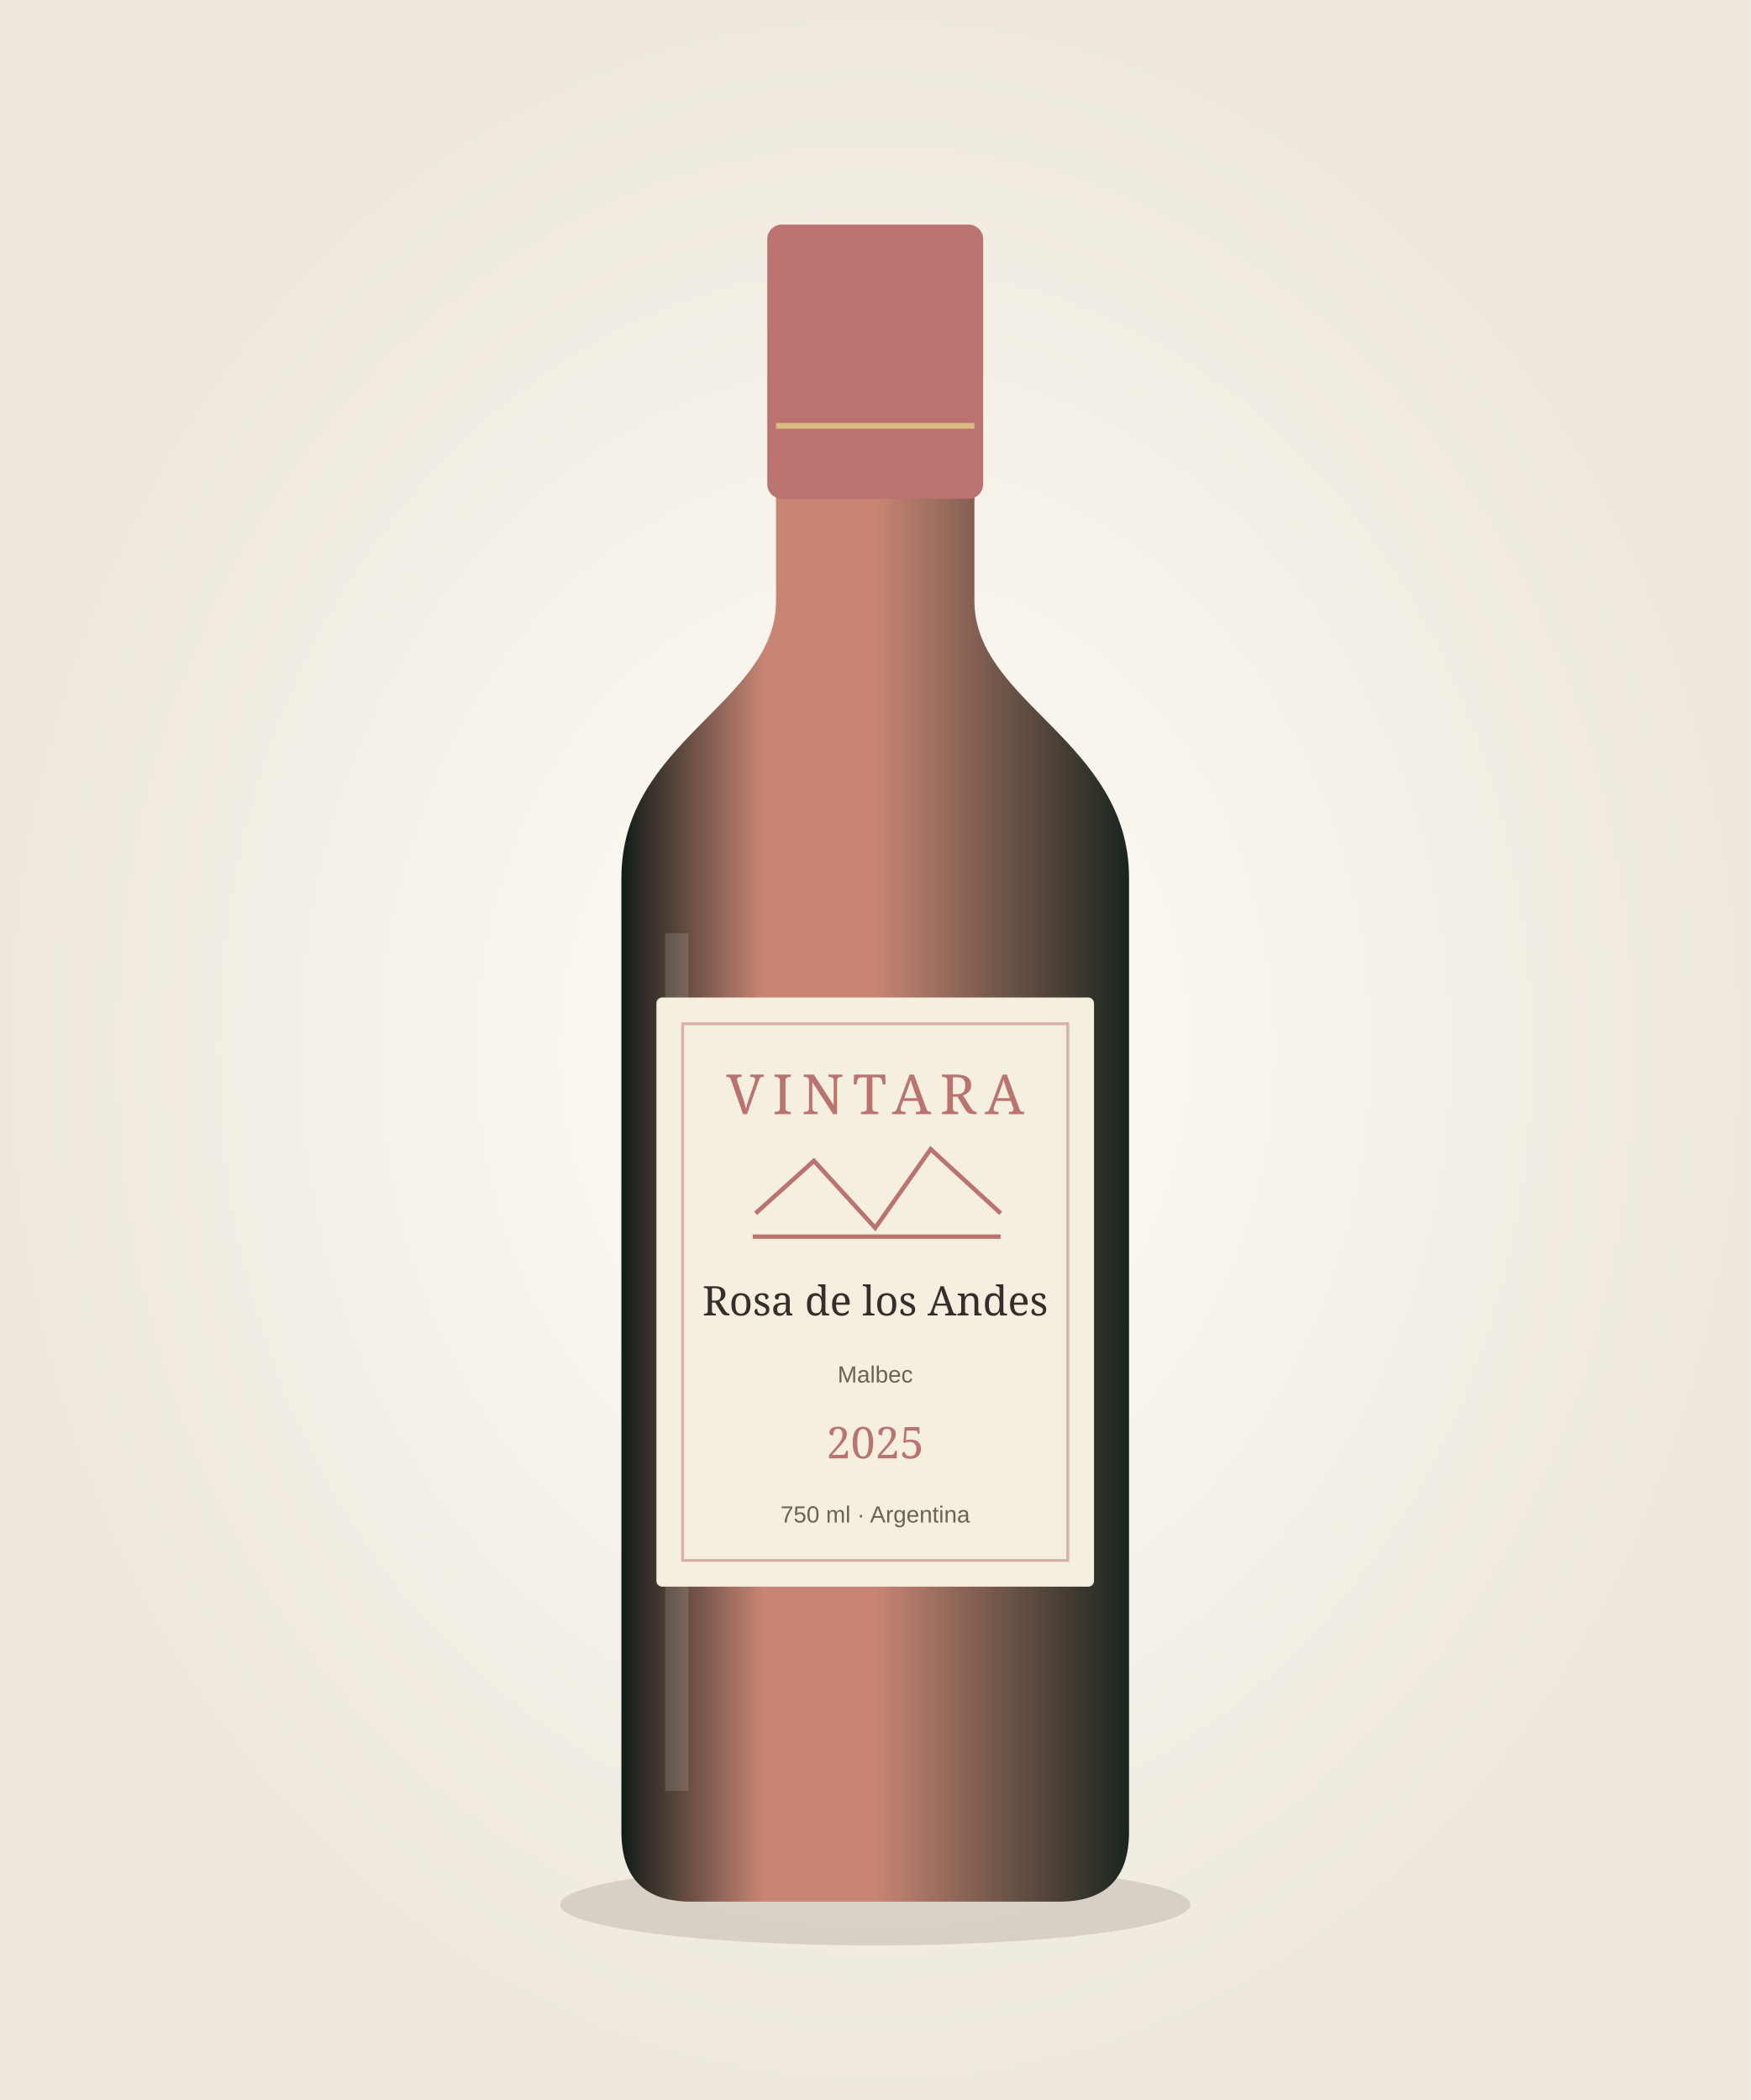
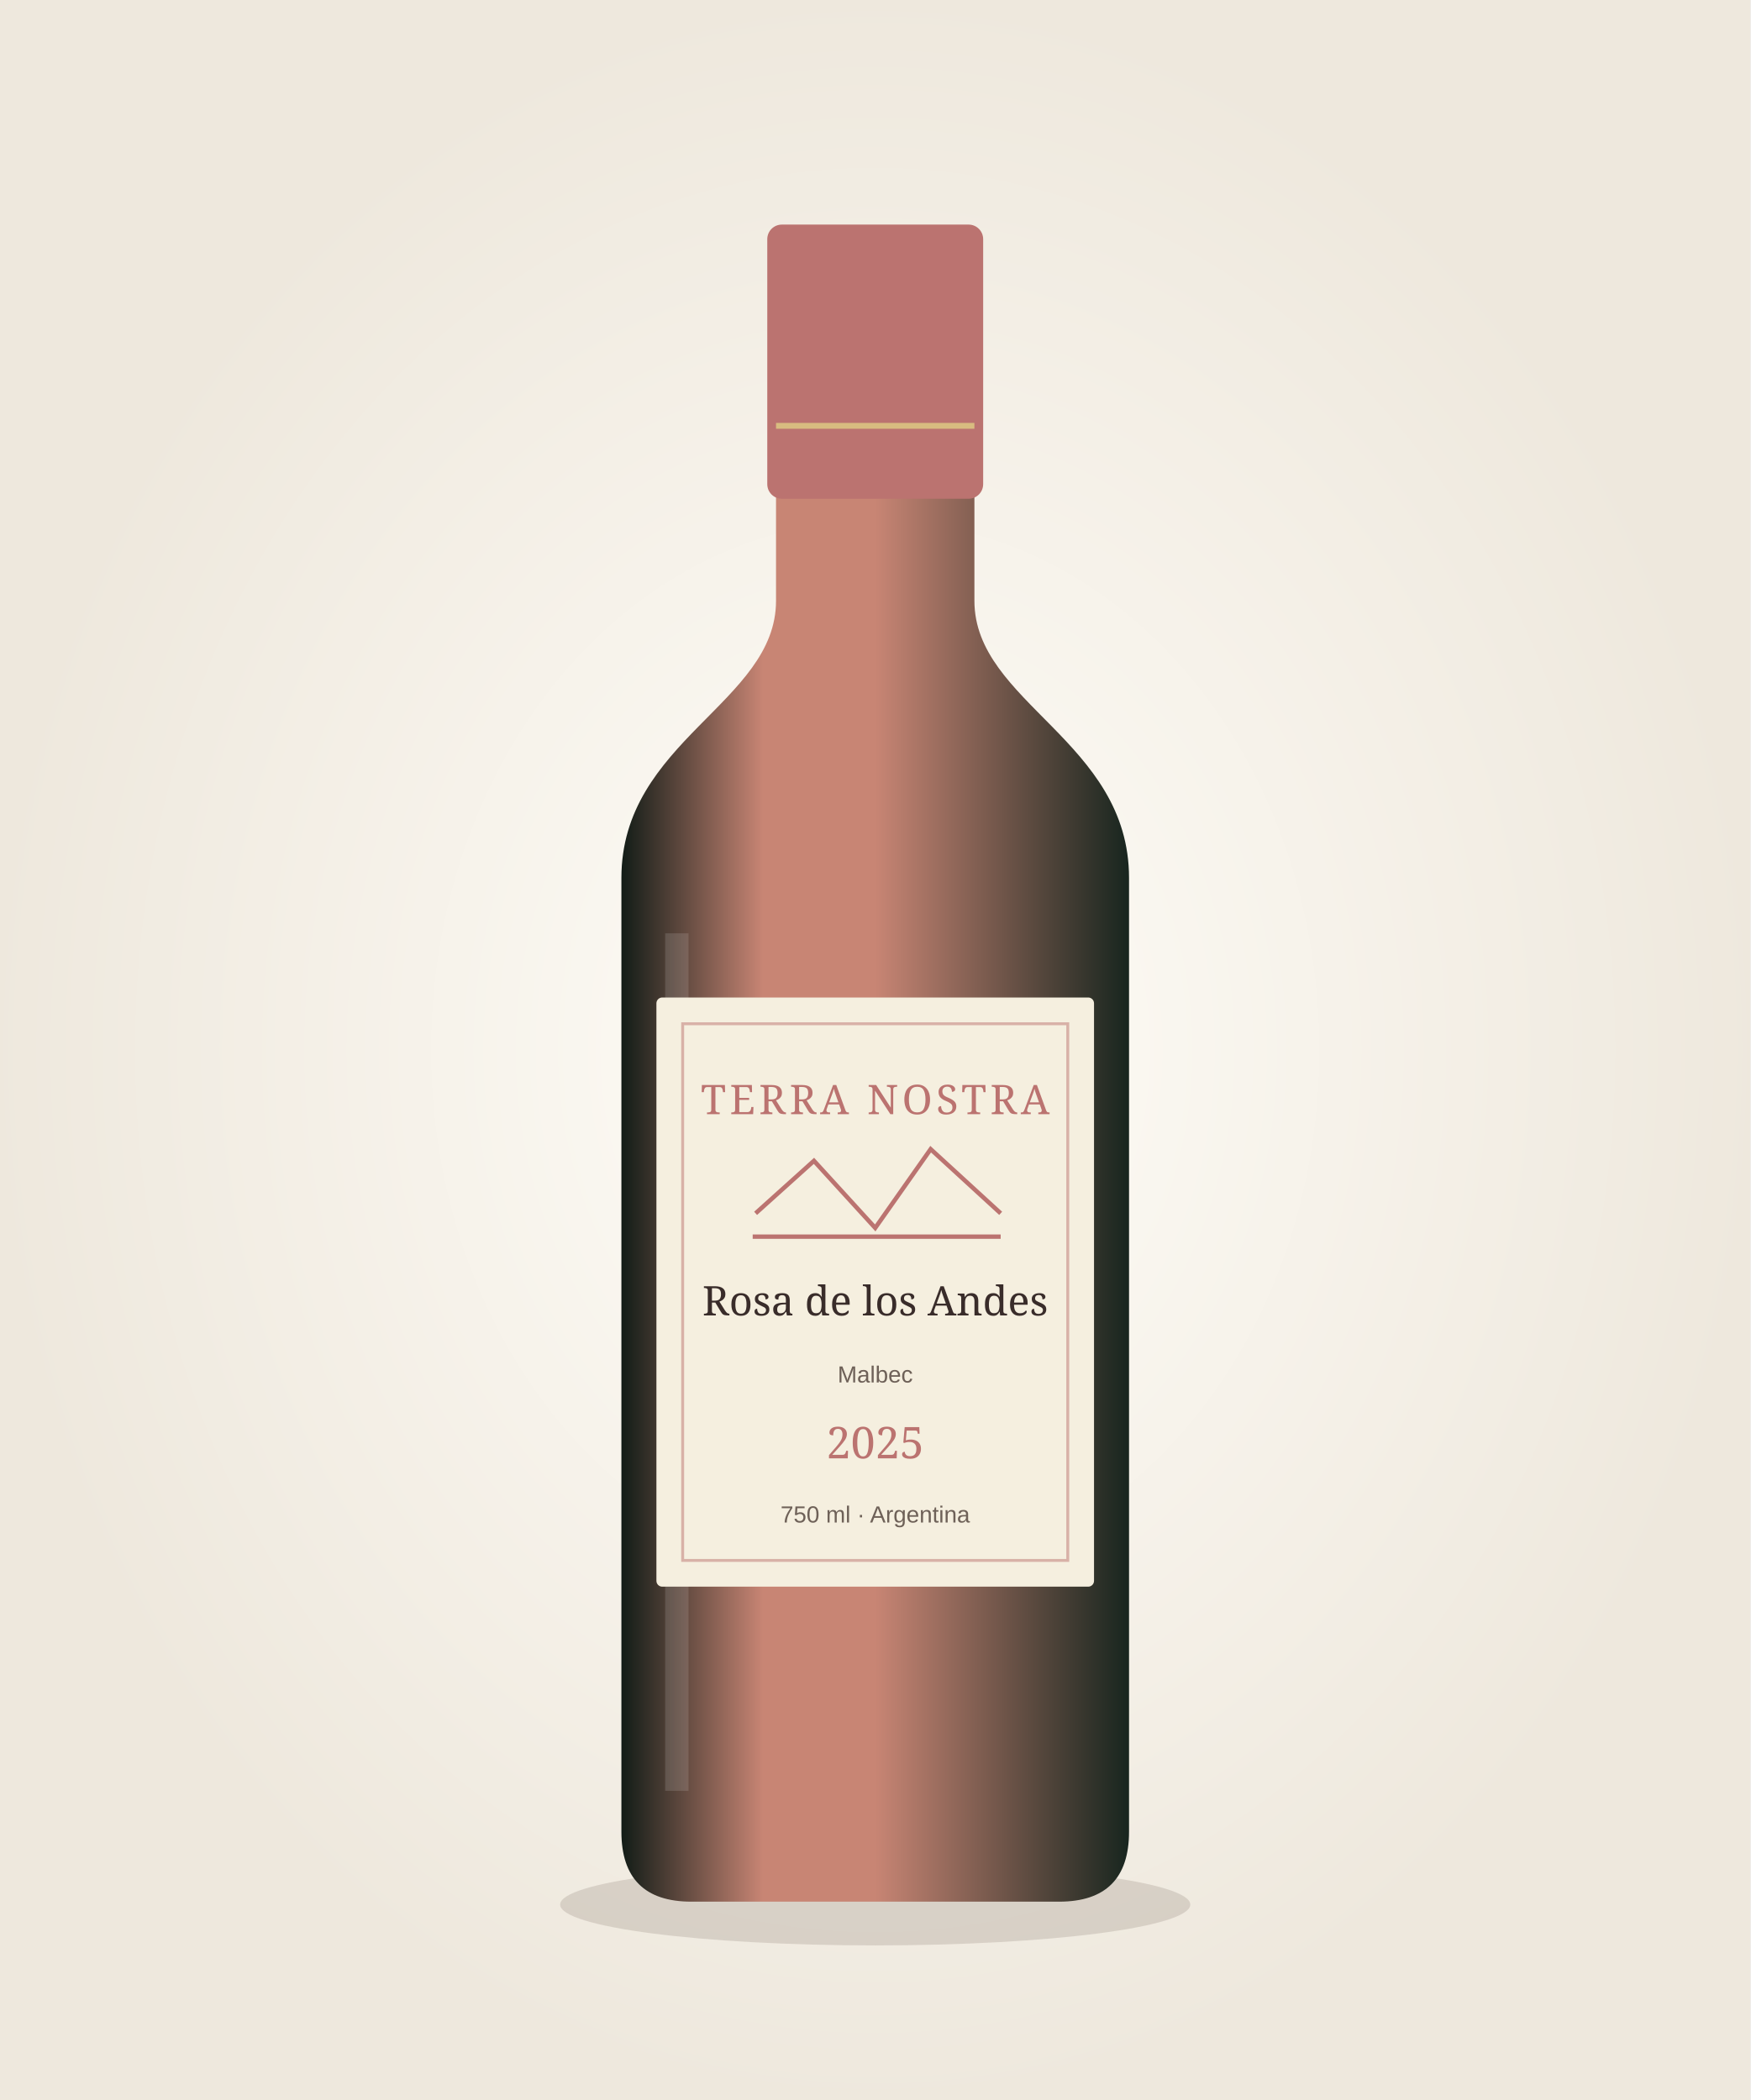
<svg xmlns="http://www.w3.org/2000/svg" width="600" height="720" viewBox="0 0 600 720" role="img" aria-label="Rosa de los Andes, ilustración de botella">
  <defs>
    <linearGradient id="g">
      <stop stop-color="#101b16" />
      <stop offset=".28" stop-color="#c88574" />
      <stop offset=".5" stop-color="#c88574" />
      <stop offset="1" stop-color="#17251e" />
    </linearGradient>
    <radialGradient id="bg">
      <stop stop-color="#fffdf8" />
      <stop offset="1" stop-color="#eee8dd" />
    </radialGradient>
  </defs>
  <rect width="600" height="720" fill="url(#bg)" />
  <ellipse cx="300" cy="653" rx="108" ry="14" fill="#3d2820" opacity=".14" />
  <path d="M266 81h68v125c0 35 53 48 53 95v327q0 24-24 24H237q-24 0-24-24V301c0-47 53-60 53-95z" fill="url(#g)" />
  <path d="M232 320v294" stroke="#fff" stroke-width="8" opacity=".13" />
  <rect x="263" y="77" width="74" height="94" rx="5" fill="#bb7370" />
  <path d="M266 146h68" stroke="#d8bc80" stroke-width="2" />
  <rect x="225" y="342" width="150" height="202" rx="2" fill="#f5efdf" />
  <rect x="234" y="351" width="132" height="184" fill="none" stroke="#bb7370" opacity=".5" />
-   <text x="300" y="382" text-anchor="middle" font-family="Georgia,serif" font-size="19" letter-spacing="3" fill="#bb7370">VINTARA</text>
+   <text x="300" y="382" text-anchor="middle" font-family="Georgia,serif" font-size="14" letter-spacing="1.3" fill="#bb7370">TERRA NOSTRA</text>
  <path d="M259 416l20-18 21 23 19-27 24 22M258 424h85" fill="none" stroke="#bb7370" stroke-width="1.5" />
  <text x="300" y="451" text-anchor="middle" font-family="Georgia,serif" font-size="14" fill="#392c2a">Rosa de los Andes</text>
  <text x="300" y="474" text-anchor="middle" font-family="Arial,sans-serif" font-size="8" fill="#6e6158">Malbec</text>
  <text x="300" y="500" text-anchor="middle" font-family="Georgia,serif" font-size="15" fill="#bb7370">2025</text>
  <text x="300" y="522" text-anchor="middle" font-family="Arial,sans-serif" font-size="8" fill="#6e6158">750 ml · Argentina</text>
</svg>
